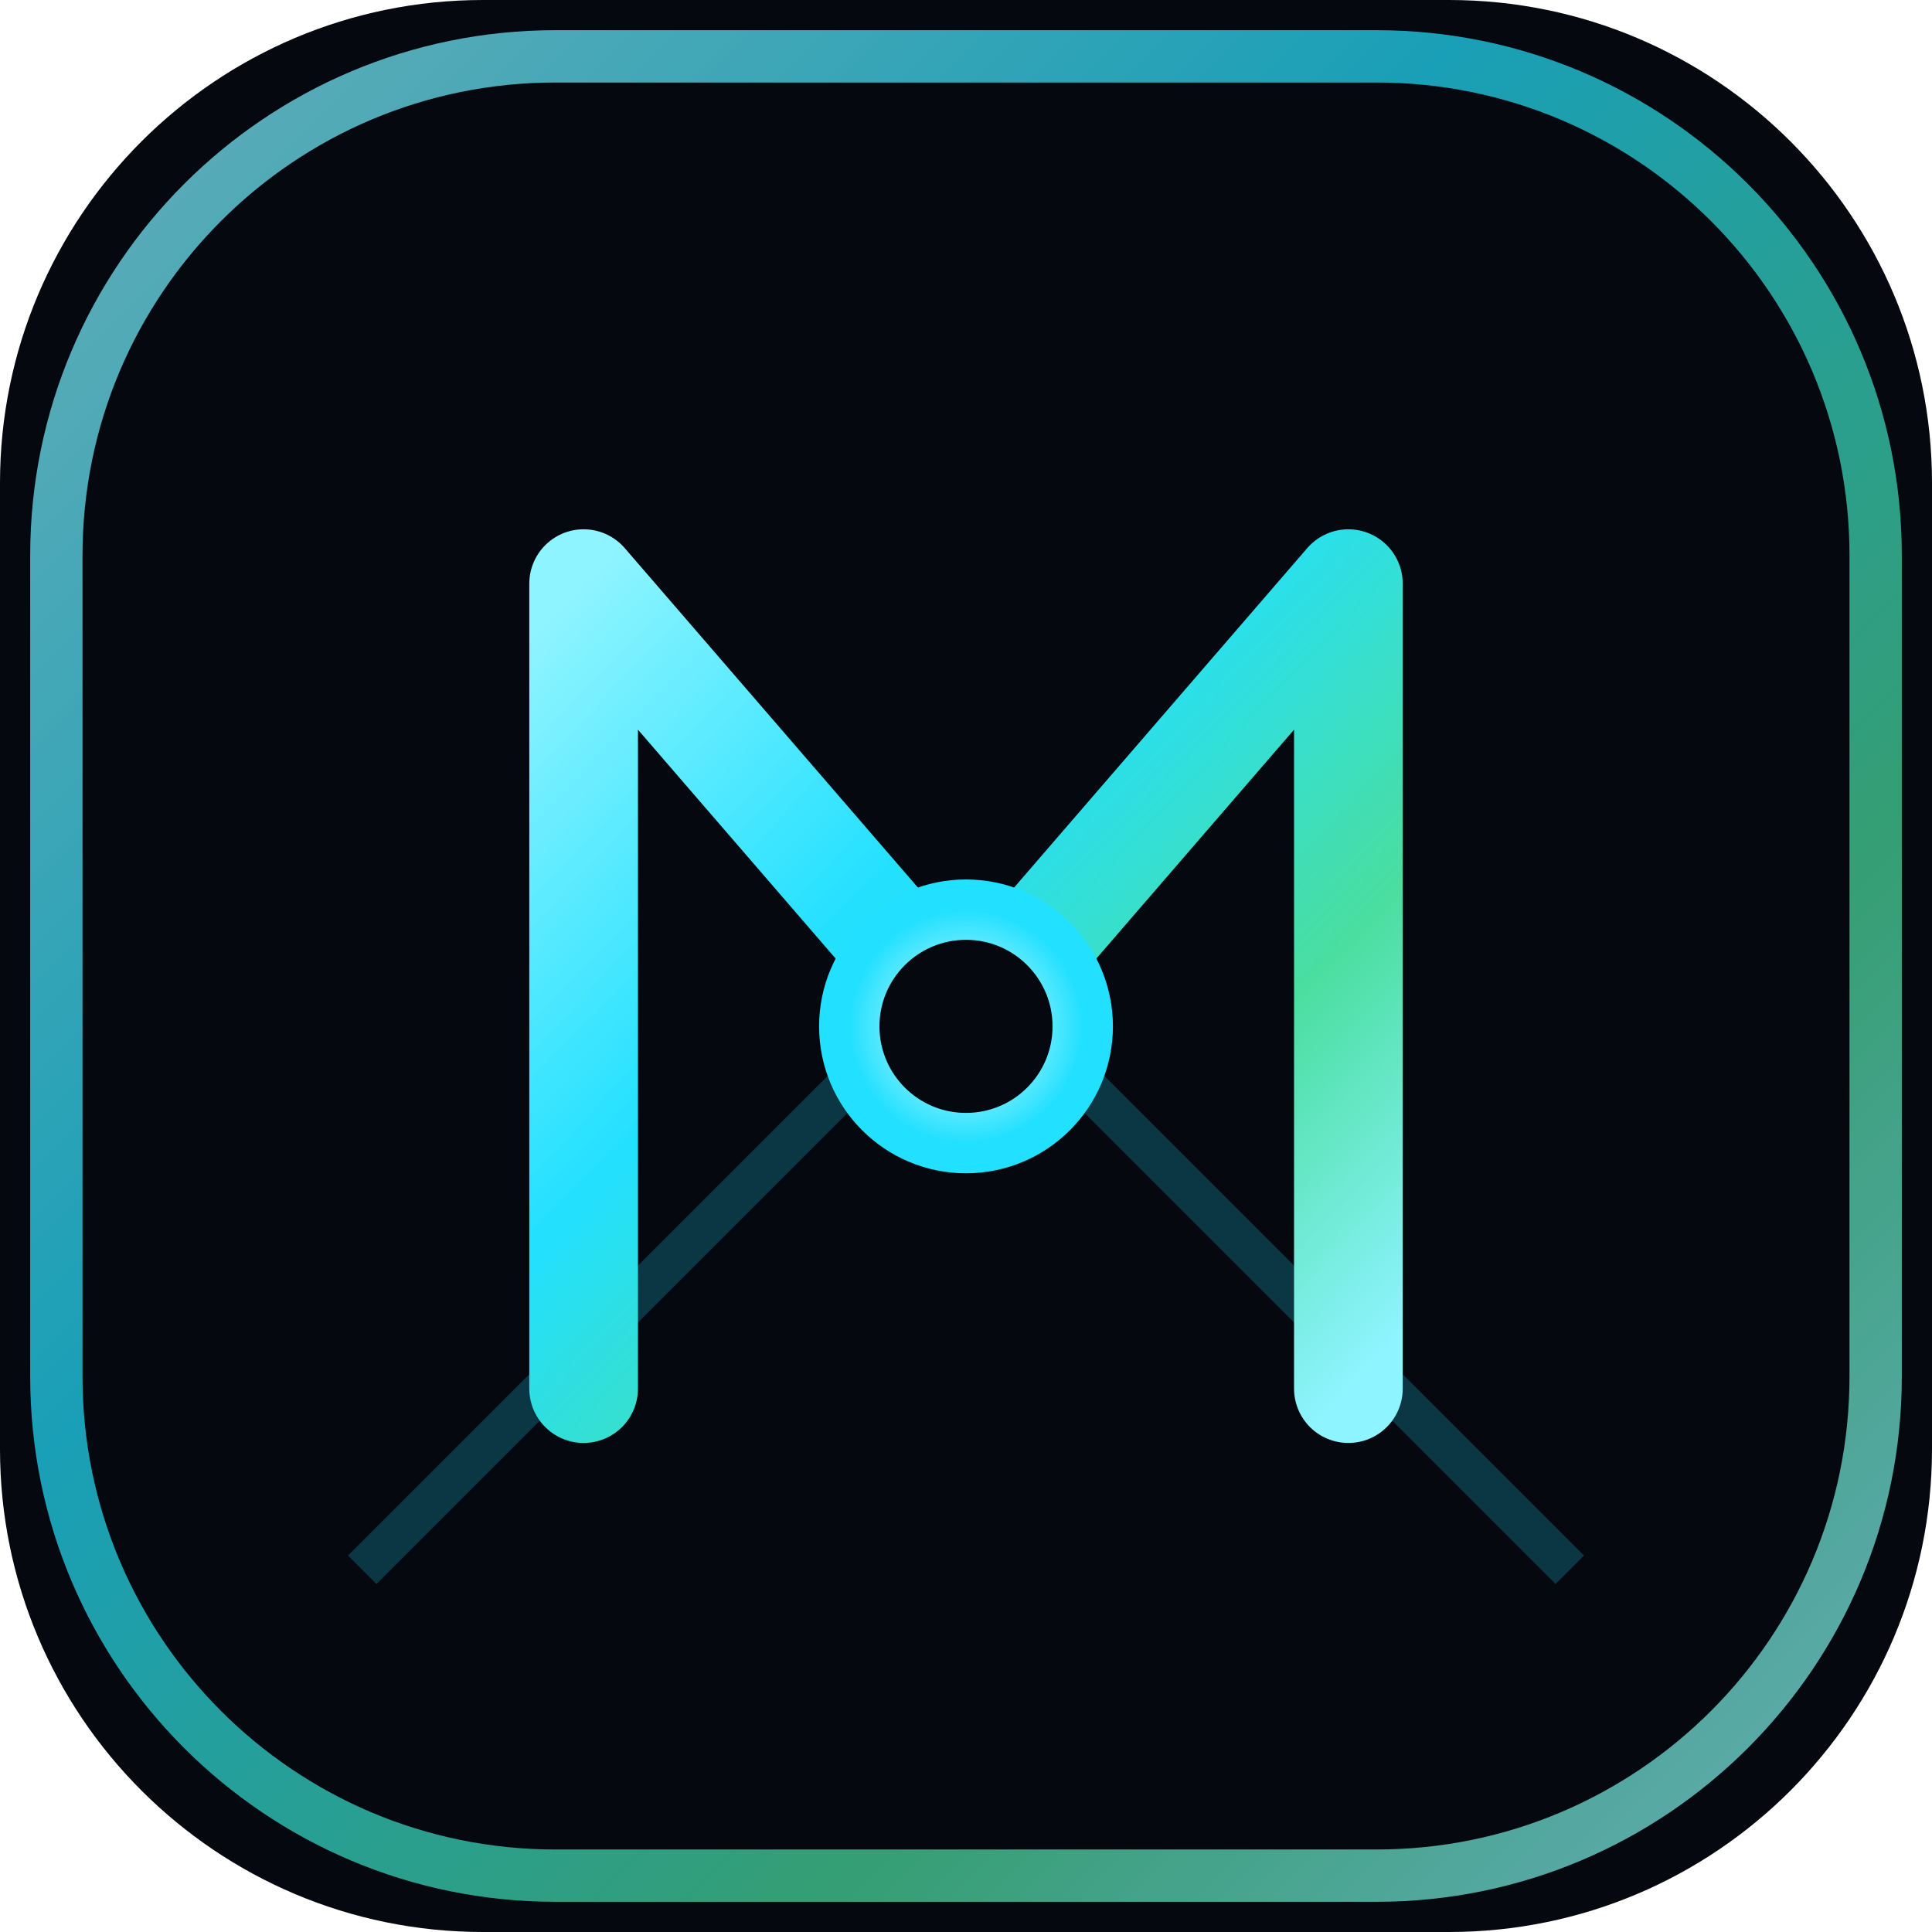
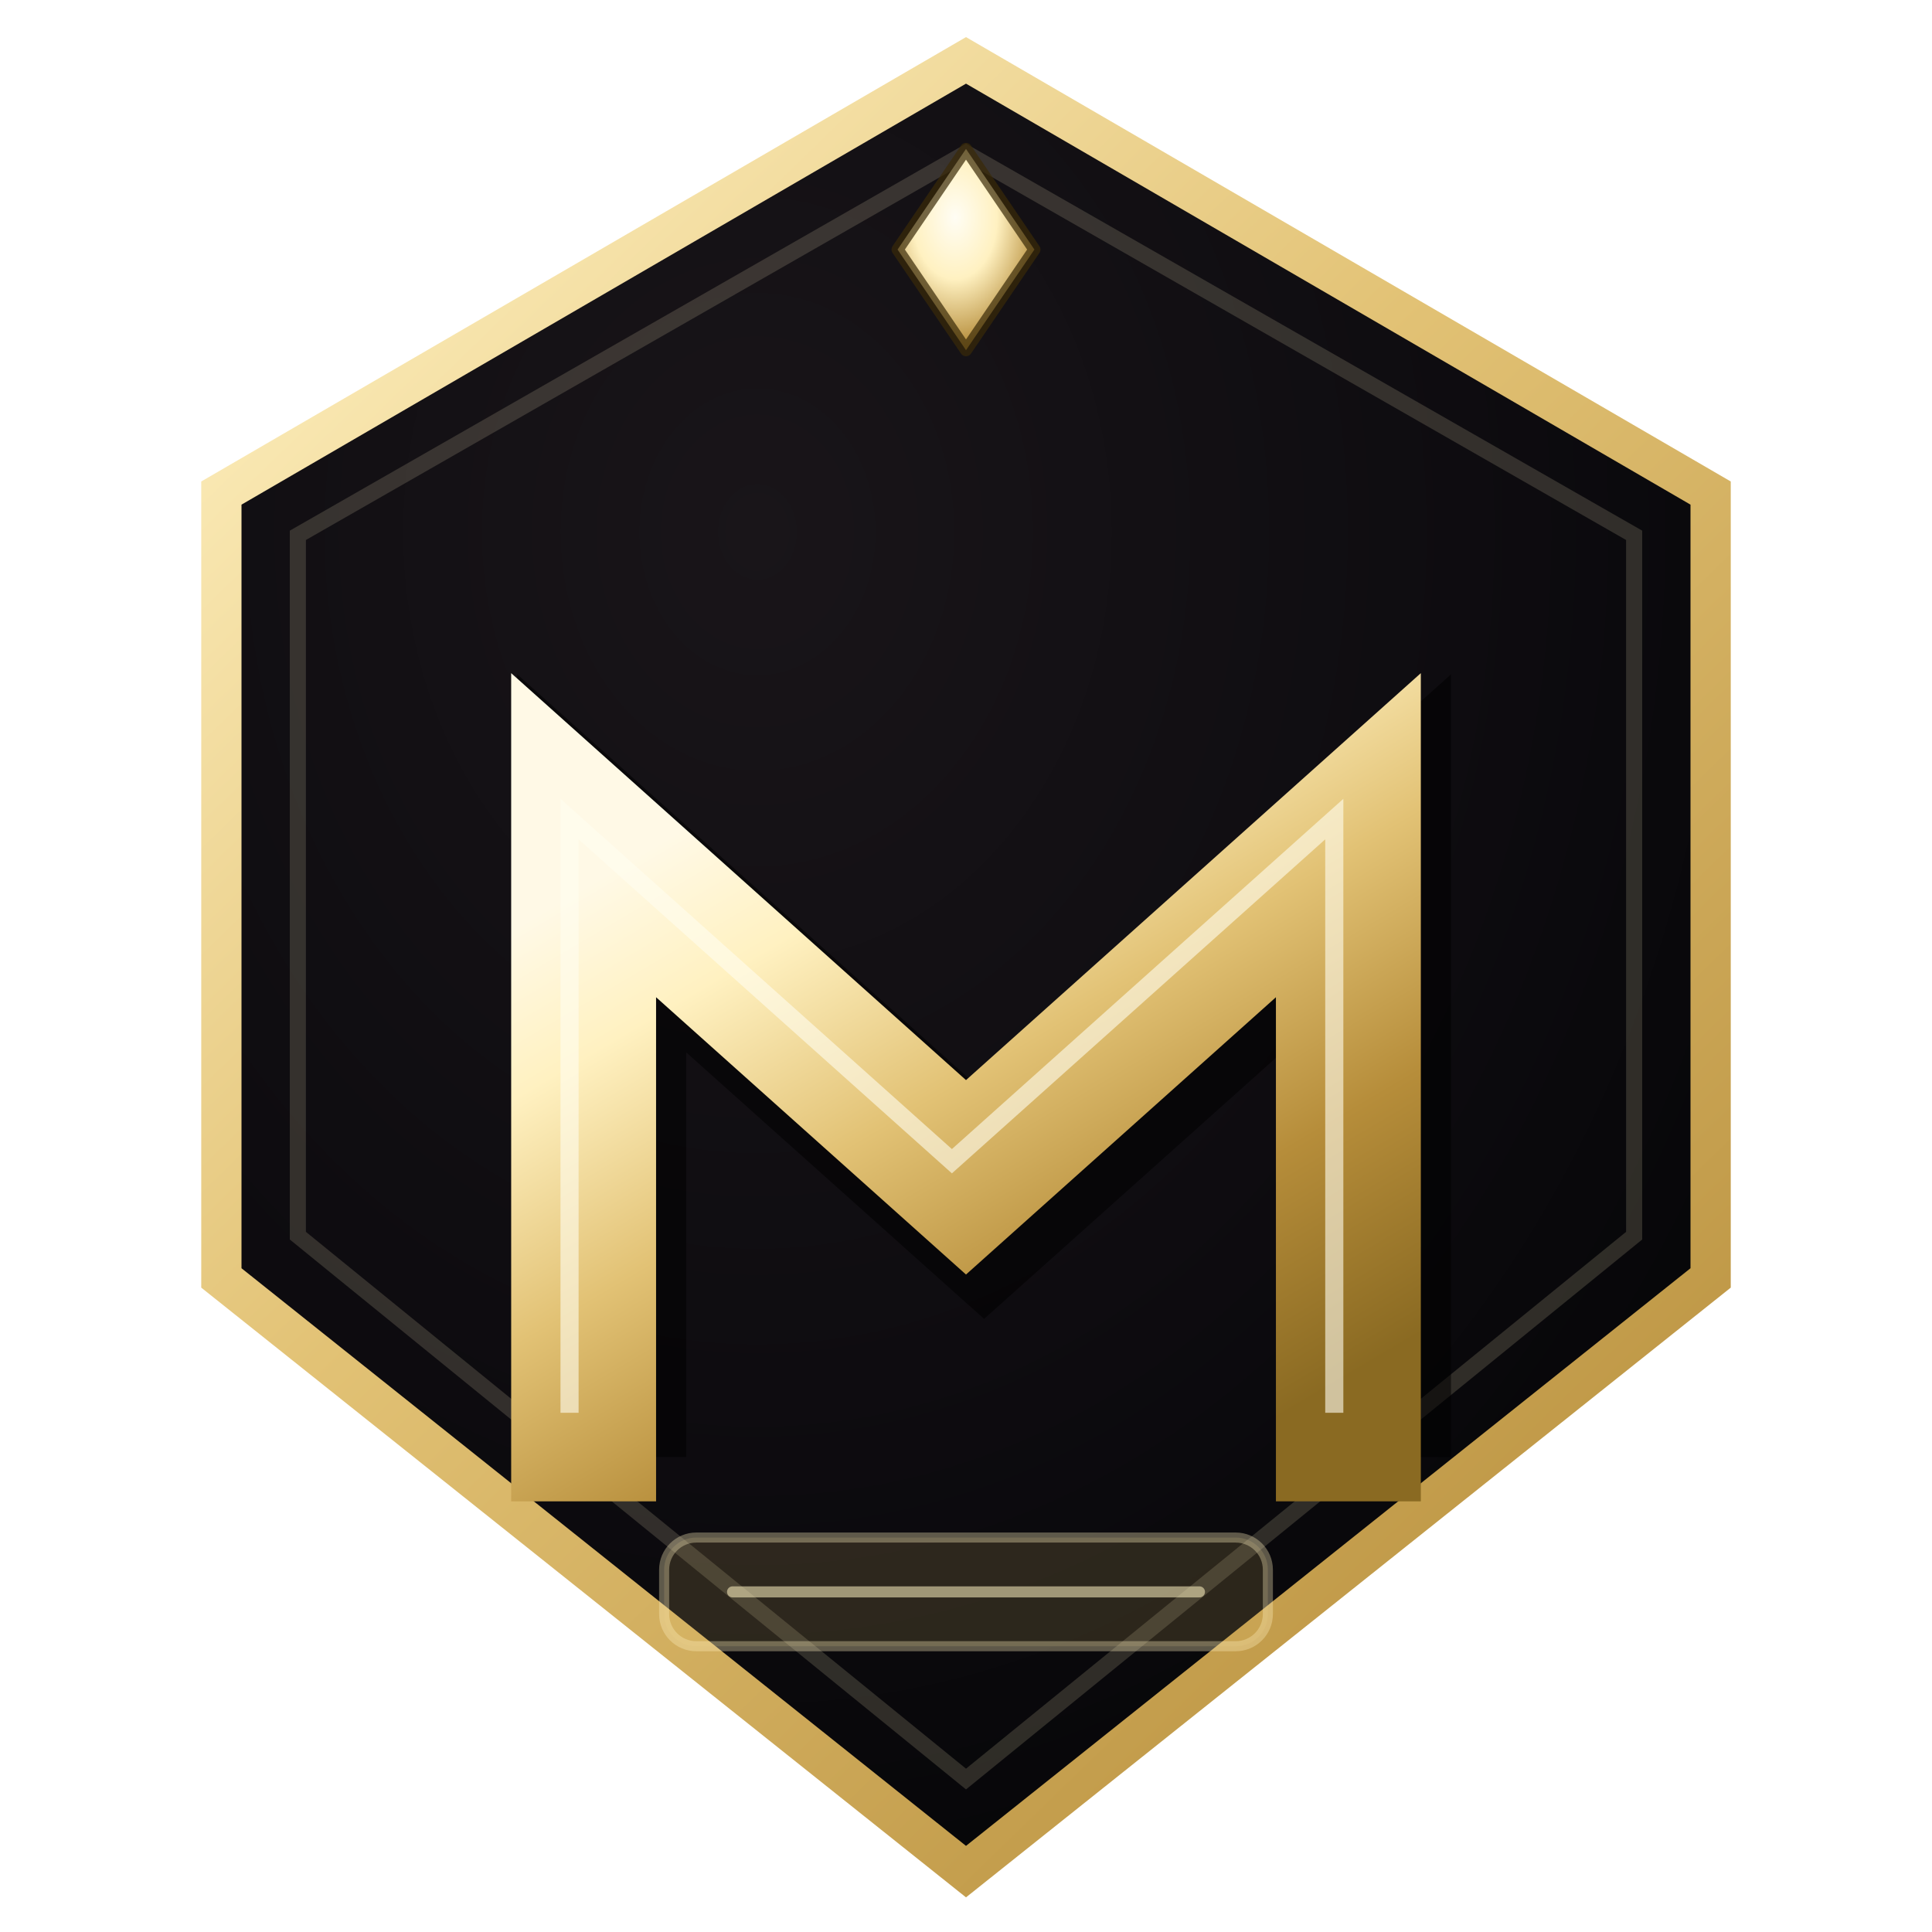
- <svg xmlns="http://www.w3.org/2000/svg" viewBox="0 0 48 48" width="48" height="48">
+ <svg xmlns="http://www.w3.org/2000/svg" viewBox="0 0 96 96" width="96" height="96">
  <defs>
-     <linearGradient id="sweep" x1="0" y1="0" x2="1" y2="1">
-       <stop offset="0%" stop-color="#8ef4ff" />
-       <stop offset="38%" stop-color="#22e0ff" />
-       <stop offset="72%" stop-color="#4ade9f" />
-       <stop offset="100%" stop-color="#8ef4ff" />
+     <linearGradient id="gold" x1="0.12" y1="0" x2="0.88" y2="1">
+       <stop offset="0%" stop-color="#FFF9E6" />
+       <stop offset="18%" stop-color="#FFF1C1" />
+       <stop offset="44%" stop-color="#E2C275" />
+       <stop offset="72%" stop-color="#B68D3A" />
+       <stop offset="100%" stop-color="#8A6A22" />
    </linearGradient>
-     <radialGradient id="core" cx="50%" cy="50%" r="50%">
-       <stop offset="0%" stop-color="#eaffff" />
-       <stop offset="100%" stop-color="#22e0ff" />
+     <linearGradient id="edge" x1="0.1" y1="0" x2="0.9" y2="1">
+       <stop offset="0%" stop-color="#FFF1C1" />
+       <stop offset="42%" stop-color="#E2C275" />
+       <stop offset="100%" stop-color="#B68D3A" />
+     </linearGradient>
+     <radialGradient id="plate" cx="36%" cy="26%" r="82%">
+       <stop offset="0%" stop-color="#191519" />
+       <stop offset="58%" stop-color="#0E0C10" />
+       <stop offset="100%" stop-color="#050507" />
+     </radialGradient>
+     <radialGradient id="finial" cx="42%" cy="34%" r="64%">
+       <stop offset="0%" stop-color="#FFFDF4" />
+       <stop offset="48%" stop-color="#FFF1C1" />
+       <stop offset="100%" stop-color="#B68D3A" />
    </radialGradient>
  </defs>
-   <rect width="48" height="48" rx="12" fill="#05080f" />
-   <rect x="1.4" y="1.4" width="45.2" height="45.2" rx="12.4" fill="none" stroke="url(#sweep)" stroke-width="1.3" opacity="0.7" />
-   <path d="M9 39 L24 24 L39 39" fill="none" stroke="#22e0ff" stroke-width="1" opacity="0.22" />
-   <path d="M14.5 34.5V14.5L24 25.5L33.5 14.5V34.5" fill="none" stroke="url(#sweep)" stroke-width="2.7" stroke-linecap="round" stroke-linejoin="round" />
-   <circle cx="24" cy="25.5" r="2.9" fill="#05080f" />
-   <circle cx="24" cy="25.5" r="2.9" fill="none" stroke="url(#core)" stroke-width="1.5" />
+   <path d="M48 3 L85 24.5 V63.5 L48 93 L11 63.5 V24.5 Z" fill="url(#plate)" stroke="url(#edge)" stroke-width="2" stroke-linejoin="miter" />
+   <path d="M48 7.6 L81.2 26.6 V61.4 L48 88.4 L14.8 61.4 V26.6 Z" fill="none" stroke="#FFF1C1" stroke-opacity="0.16" stroke-width="0.8" />
+   <path d="M29 71 V41.5 L48 58.5 L67 41.5 V71" fill="none" stroke="#000" stroke-opacity="0.55" stroke-width="8.4" transform="translate(0.9,1.4)" />
+   <path d="M29 71 V41.5 L48 58.5 L67 41.5 V71" fill="none" stroke="url(#gold)" stroke-width="7.2" stroke-linecap="square" />
+   <path d="M29 71 V41.5 L48 58.5 L67 41.5 V71" fill="none" stroke="#FFFDF0" stroke-opacity="0.6" stroke-width="0.9" transform="translate(-0.7,-0.8)" />
+   <path d="M48 58.5 V13.5" fill="none" stroke="url(#gold)" stroke-width="4.2" stroke-linecap="round" />
+   <path d="M48 7.4 51.4 12.4 48 17.4 44.6 12.4Z" fill="url(#finial)" stroke="#3A2A08" stroke-opacity="0.7" stroke-width="0.6" stroke-linejoin="round" />
+   <rect x="33" y="76.4" width="30" height="5.4" rx="1.6" fill="#E2C275" fill-opacity="0.16" stroke="#FFF1C1" stroke-opacity="0.34" stroke-width="0.5" />
+   <path d="M36.4 79.1h23.2" stroke="#FFF1C1" stroke-opacity="0.55" stroke-width="0.55" stroke-linecap="round" />
</svg>
